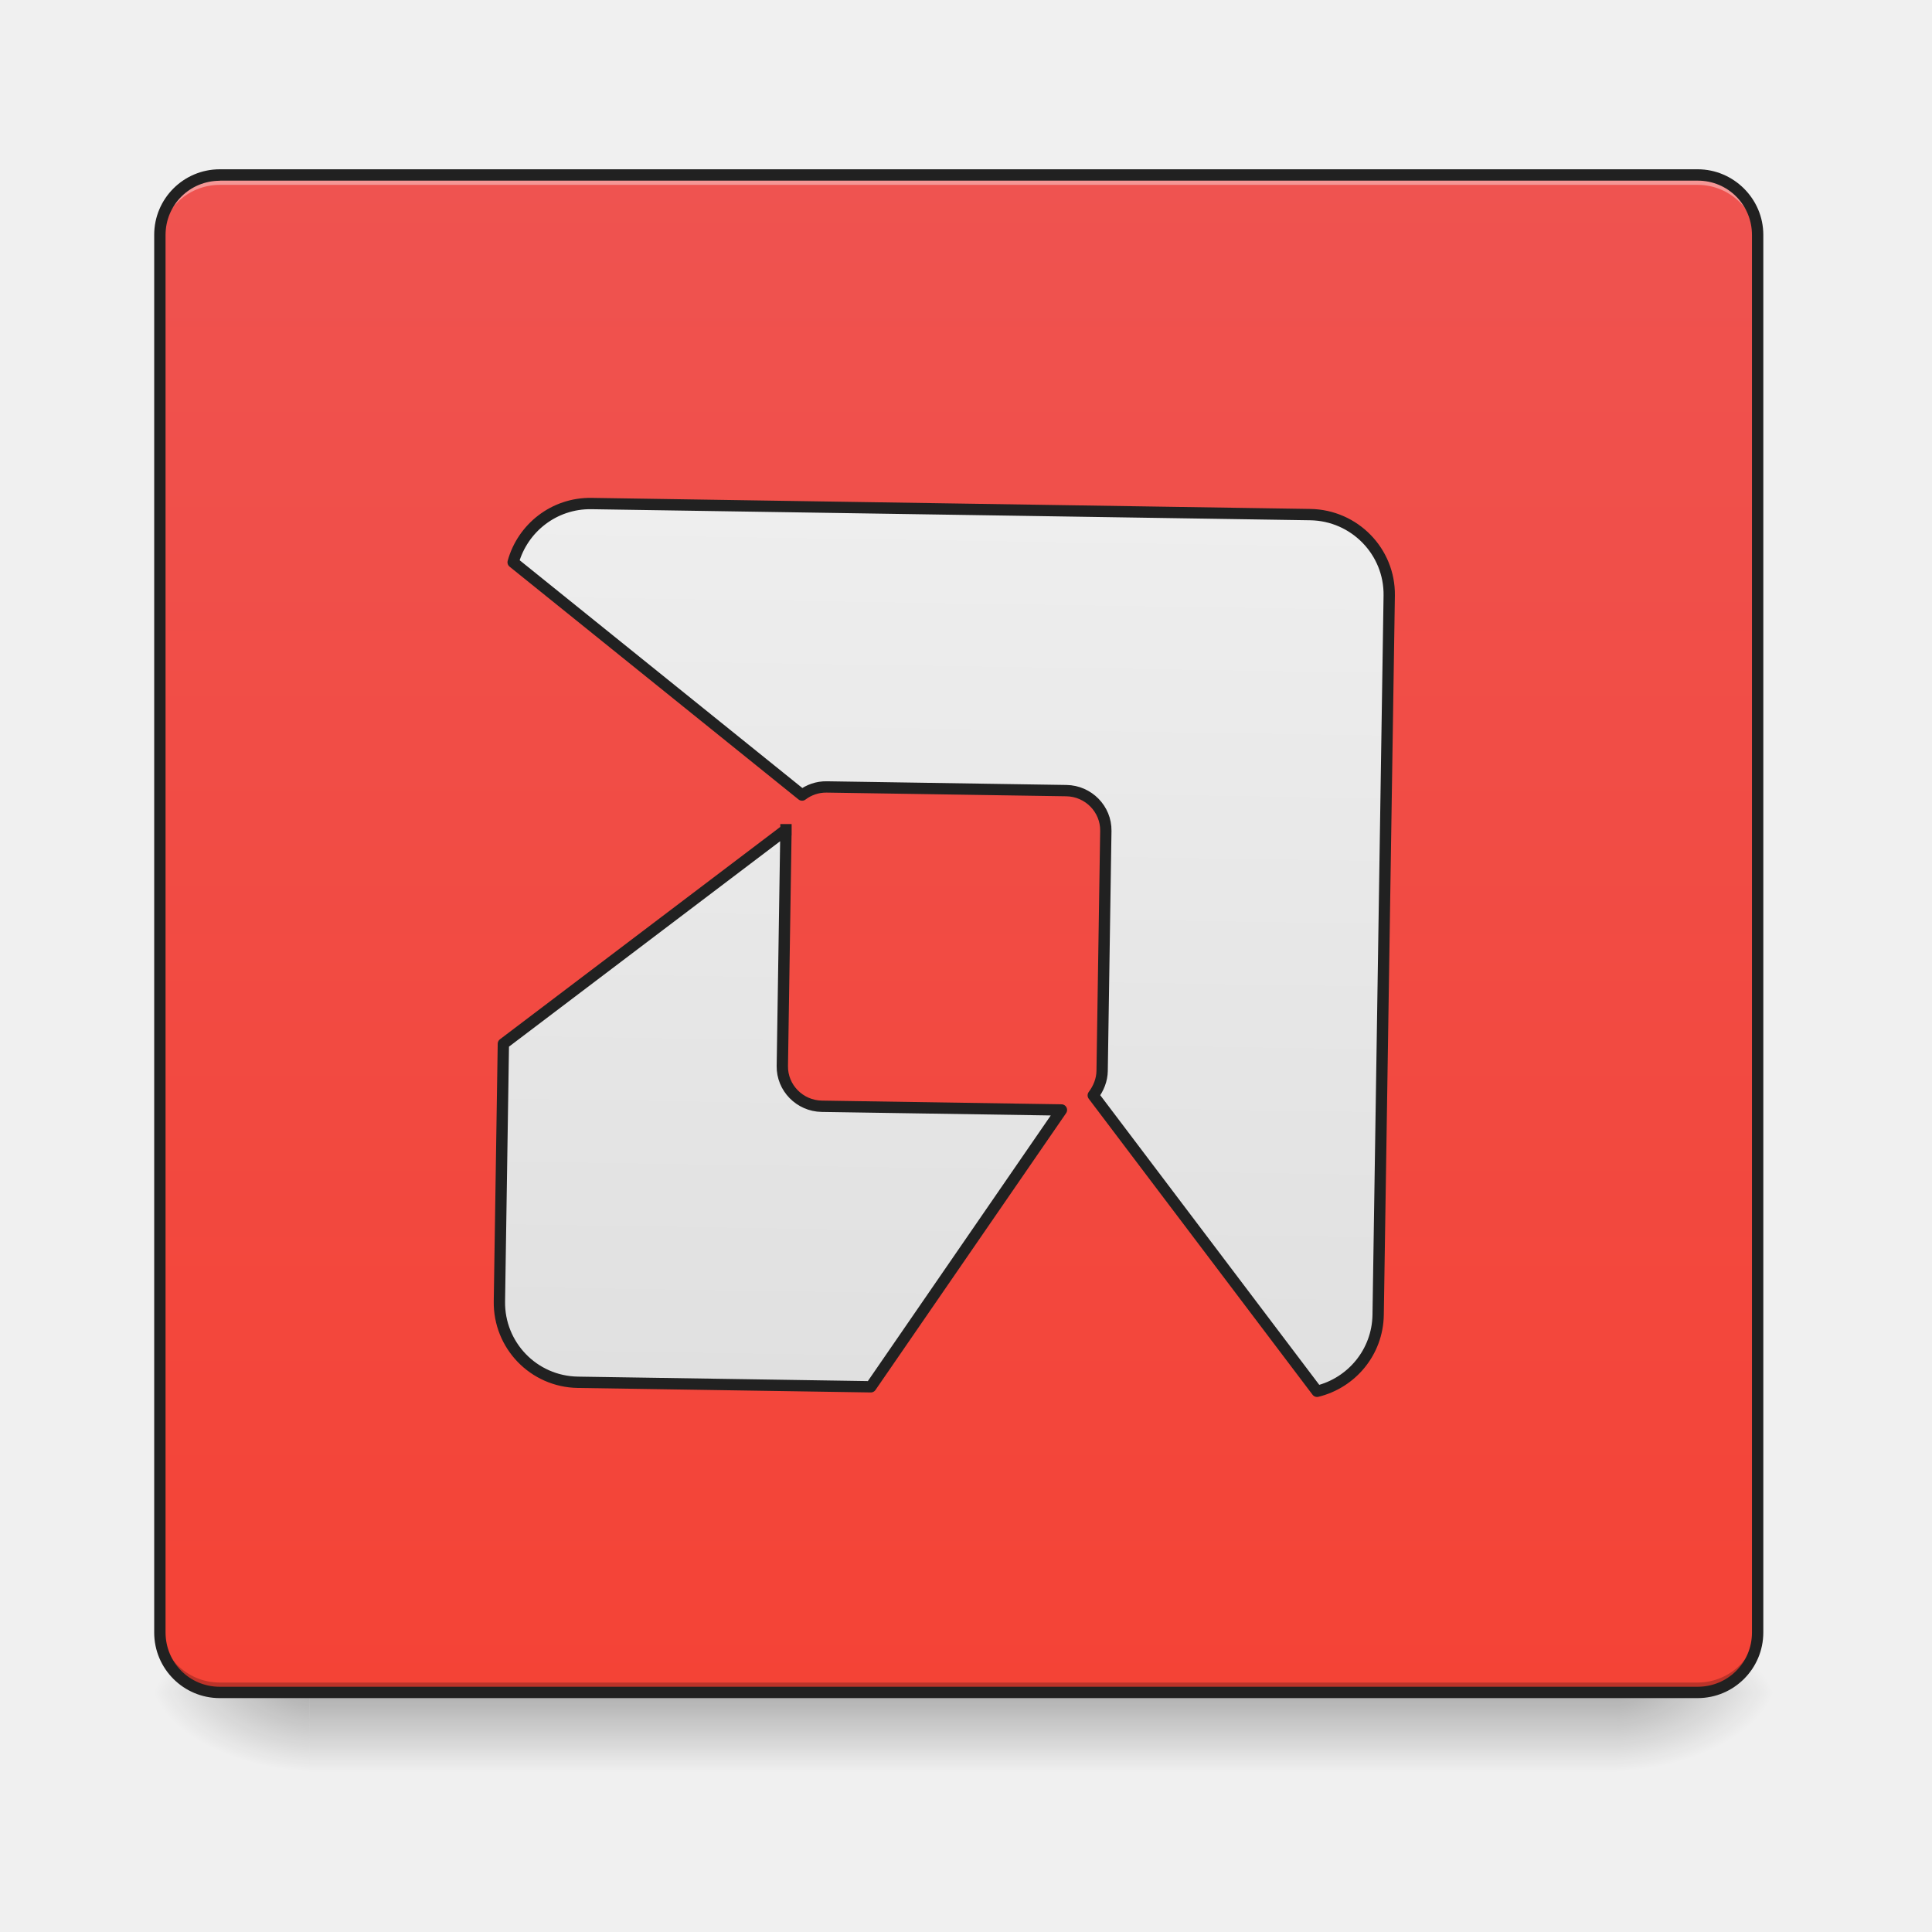
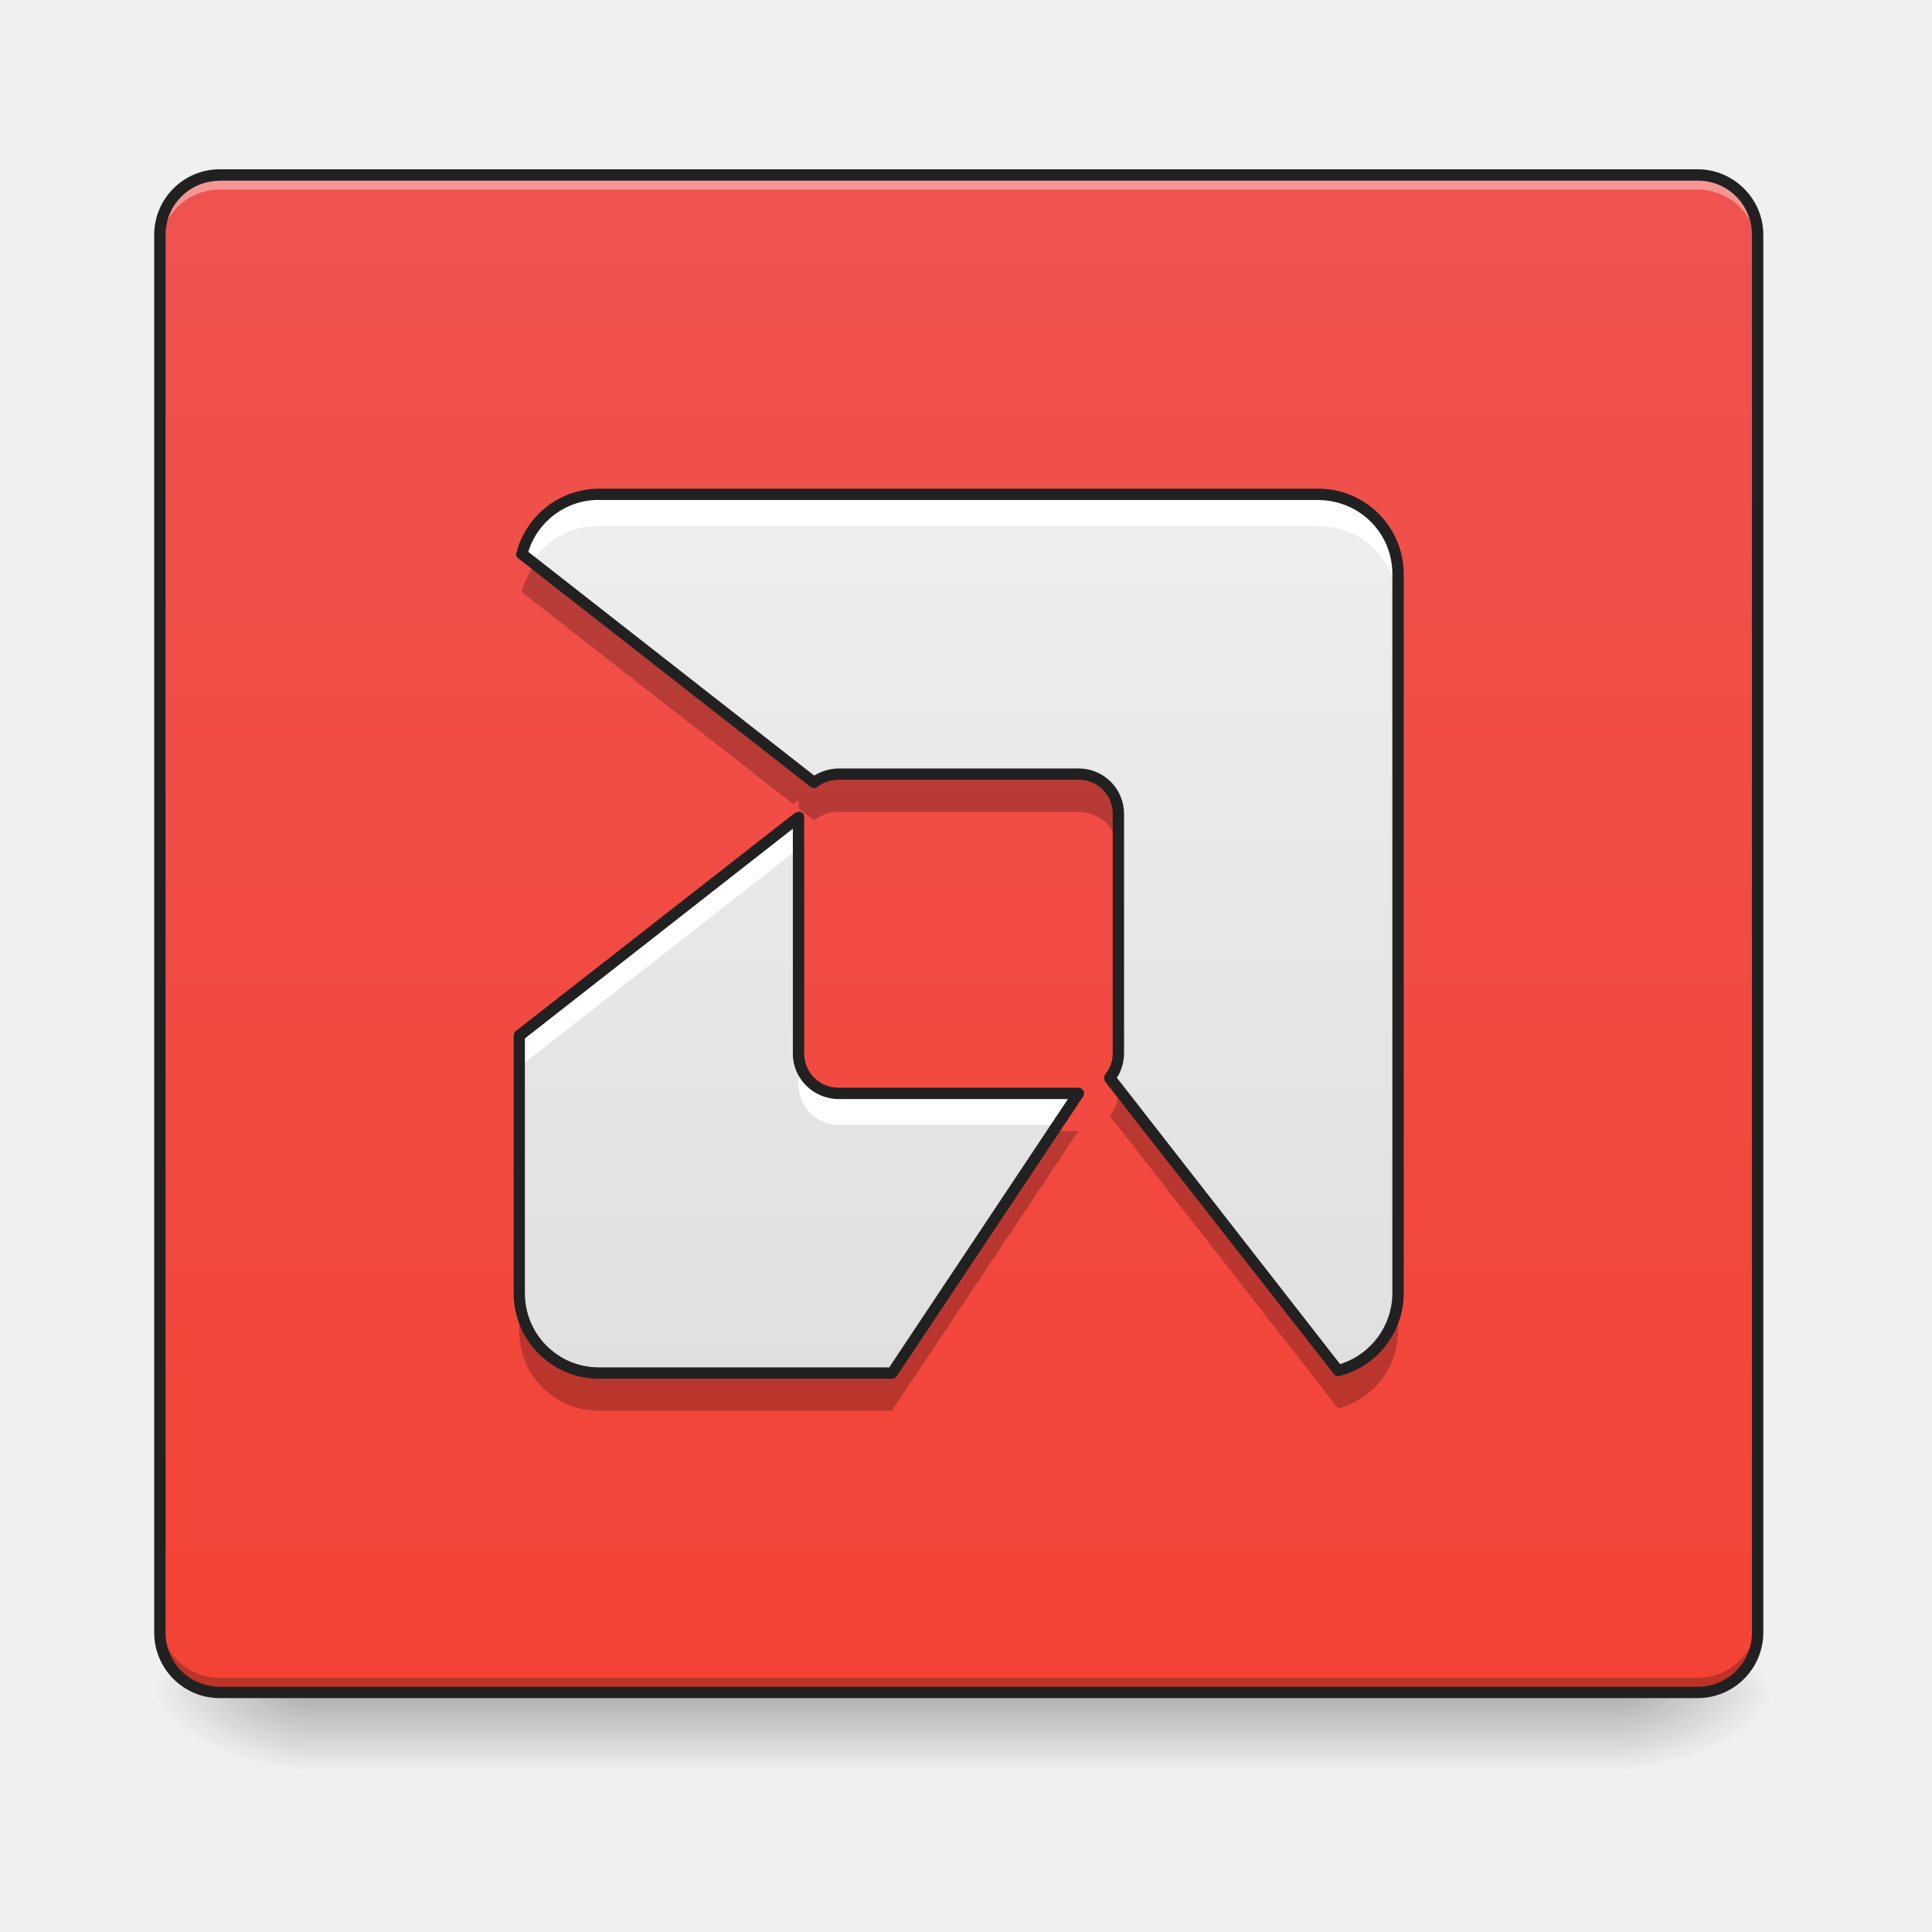
<svg xmlns="http://www.w3.org/2000/svg" width="16pt" height="16pt" viewBox="0 0 16 16">
  <defs>
    <linearGradient id="a" gradientUnits="userSpaceOnUse" x1="254" y1="233.5" x2="254" y2="254.667" gradientTransform="matrix(.03125 0 0 .03125 0 6.72)">
      <stop offset="0" stop-opacity=".275" />
      <stop offset="1" stop-opacity="0" />
    </linearGradient>
    <radialGradient id="b" gradientUnits="userSpaceOnUse" cx="450.909" cy="189.579" fx="450.909" fy="189.579" r="21.167" gradientTransform="matrix(0 -.03907 -.07032 0 26.561 31.798)">
      <stop offset="0" stop-opacity=".314" />
      <stop offset=".222" stop-opacity=".275" />
      <stop offset="1" stop-opacity="0" />
    </radialGradient>
    <radialGradient id="c" gradientUnits="userSpaceOnUse" cx="450.909" cy="189.579" fx="450.909" fy="189.579" r="21.167" gradientTransform="matrix(0 .03907 .07032 0 -10.602 -3.764)">
      <stop offset="0" stop-opacity=".314" />
      <stop offset=".222" stop-opacity=".275" />
      <stop offset="1" stop-opacity="0" />
    </radialGradient>
    <radialGradient id="d" gradientUnits="userSpaceOnUse" cx="450.909" cy="189.579" fx="450.909" fy="189.579" r="21.167" gradientTransform="matrix(0 -.03907 .07032 0 -10.602 31.798)">
      <stop offset="0" stop-opacity=".314" />
      <stop offset=".222" stop-opacity=".275" />
      <stop offset="1" stop-opacity="0" />
    </radialGradient>
    <radialGradient id="e" gradientUnits="userSpaceOnUse" cx="450.909" cy="189.579" fx="450.909" fy="189.579" r="21.167" gradientTransform="matrix(0 .03907 -.07032 0 26.561 -3.764)">
      <stop offset="0" stop-opacity=".314" />
      <stop offset=".222" stop-opacity=".275" />
      <stop offset="1" stop-opacity="0" />
    </radialGradient>
    <linearGradient id="f" gradientUnits="userSpaceOnUse" x1="254" y1="233.5" x2="254" y2="-168.667" gradientTransform="matrix(.03125 0 0 .03125 0 6.72)">
      <stop offset="0" stop-color="#f44336" />
      <stop offset="1" stop-color="#ef5350" />
    </linearGradient>
-     <linearGradient id="g" gradientUnits="userSpaceOnUse" x1="254" y1="148.833" x2="254" y2="-84" gradientTransform="matrix(3.77953 0 0 3.77953 0 812.598)">
+     <linearGradient id="g" gradientUnits="userSpaceOnUse" x1="254" y1="148.833" x2="254" y2="-84" gradientTransform="matrix(.03125 0 0 .03125 0 6.72)">
      <stop offset="0" stop-color="#e0e0e0" />
      <stop offset="1" stop-color="#eee" />
    </linearGradient>
  </defs>
  <path d="M2.563 14.016h10.832v.664H2.563zm0 0" fill="url(#a)" />
  <path d="M13.395 14.016h1.324v-.66h-1.324zm0 0" fill="url(#b)" />
  <path d="M2.563 14.016h-1.32v.664h1.32zm0 0" fill="url(#c)" />
  <path d="M2.563 14.016h-1.32v-.66h1.32zm0 0" fill="url(#d)" />
  <path d="M13.395 14.016h1.324v.664h-1.324zm0 0" fill="url(#e)" />
  <path d="M1.82 1.45H14.06c.273 0 .496.222.496.495V13.52a.497.497 0 0 1-.496.496H1.82a.497.497 0 0 1-.496-.496V1.945c0-.273.223-.496.496-.496zm0 0" fill="url(#f)" />
-   <path d="M1.82 1.45a.492.492 0 0 0-.496.495v.082c0-.273.219-.496.496-.496H14.06c.273 0 .496.223.496.496v-.082a.494.494 0 0 0-.496-.496zm0 0" fill="#fff" fill-opacity=".392" />
-   <path d="M1.82 14.016a.492.492 0 0 1-.496-.496v-.082c0 .273.219.496.496.496H14.06a.497.497 0 0 0 .496-.496v.082a.494.494 0 0 1-.496.496zm0 0" fill="#030303" fill-opacity=".235" />
+   <path d="M1.82 1.488a.494.494 0 0 0-.496.496v.082c0-.273.219-.496.496-.496H14.06c.273 0 .496.223.496.496v-.082a.497.497 0 0 0-.496-.496zm0 0" fill="#fff" fill-opacity=".392" />
+   <path d="M1.82 13.977a.494.494 0 0 1-.496-.497v-.082c0 .274.219.497.496.497H14.06a.497.497 0 0 0 .496-.497v.082a.497.497 0 0 1-.496.497zm0 0" fill="#030303" fill-opacity=".235" />
+   <path d="M4.504 4.59a.667.667 0 0 0-.184.312L6.57 6.66l.043-.035v.07l.13.098a.328.328 0 0 1 .202-.07H8.93c.183 0 .332.148.332.332v-.457a.332.332 0 0 0-.332-.332H6.945a.328.328 0 0 0-.203.07zm4.758 4.285v.164a.336.336 0 0 1-.07.203l1.89 2.422a.662.662 0 0 0 .496-.64v-.458c0 .309-.21.567-.496.641zm-.637.492l-1.238 1.86H4.96a.66.66 0 0 1-.66-.66v.456c0 .368.293.66.66.66h2.426L8.93 9.368zm0 0" fill-opacity=".235" />
  <path d="M1.82 1.402c-.3 0-.543.243-.543.543V13.52c0 .3.243.543.543.543H14.06a.544.544 0 0 0 .543-.543V1.945c0-.3-.247-.543-.543-.543zm0 .094H14.06c.25 0 .449.2.449.45V13.52c0 .25-.2.449-.45.449H1.82c-.25 0-.449-.2-.449-.45V1.946c0-.25.2-.449.45-.449zm0 0" fill="#212121" />
-   <path d="M599.943 495.07c-37.32 0-68.498 25.51-77.473 59.995l292.885 228.64c6.614-5.197 15.117-8.503 24.565-8.503h239.977c22.203 0 40.154 17.95 40.154 39.68v240.45c0 8.976-3.307 17.479-8.504 24.565l228.64 292.885c34.485-8.975 59.994-40.153 59.994-77.473V574.906c0-43.933-35.902-79.835-80.307-79.835zm199.823 323.592l-279.658 218.72v257.927c0 43.933 35.43 79.835 79.835 79.835H893.3l186.596-280.13H839.92c-22.203 0-40.154-17.951-40.154-39.682zm0 0" transform="rotate(.882) scale(.00827)" fill="url(#g)" stroke-width="11.339" stroke-linecap="square" stroke-linejoin="round" stroke="#212121" />
+   <path d="M4.96 4.094a.662.662 0 0 0-.64.496l2.422 1.89a.328.328 0 0 1 .203-.07H8.93a.33.33 0 0 1 .332.328v1.989a.345.345 0 0 1-.07.203l1.89 2.422a.662.662 0 0 0 .496-.641V4.754a.663.663 0 0 0-.664-.66zM6.614 6.77L4.301 8.578v2.133c0 .363.293.66.66.66h2.426L8.93 9.055H6.945a.33.33 0 0 1-.332-.328zm0 0" fill="url(#g)" />
+   <path d="M4.96 4.094a.662.662 0 0 0-.64.496l.086.066c.117-.183.32-.3.555-.3h5.953a.66.66 0 0 1 .664.66v-.262a.663.663 0 0 0-.664-.66zM6.614 6.77L4.301 8.578v.258l2.312-1.809zm0 1.957v.257c0 .184.149.332.332.332h1.813l.172-.261H6.945a.33.33 0 0 1-.332-.328zm2.649 0a.345.345 0 0 1-.07.203l.066.086c.004-.008.004-.02.004-.032zm0 0" fill="#fff" />
+   <path d="M4.96 4.047a.708.708 0 0 0-.683.531c-.007.016 0 .035.016.047l2.418 1.89c.02.016.043.016.059 0a.306.306 0 0 1 .175-.058H8.93c.16 0 .285.125.285.281v1.989a.265.265 0 0 1-.063.171c-.011.02-.011.043 0 .059l1.895 2.422c.008.016.027.02.047.016a.708.708 0 0 0 .531-.684V4.754a.708.708 0 0 0-.71-.707zm0 .094h5.954c.344 0 .617.273.617.613v5.957a.618.618 0 0 1-.433.586L9.25 8.926a.384.384 0 0 0 .059-.2V6.739a.376.376 0 0 0-.38-.375H6.946a.398.398 0 0 0-.203.059L4.375 4.57a.61.61 0 0 1 .586-.43zm1.653 2.582a.072.072 0 0 0-.027.007L4.27 8.54a.05.05 0 0 0-.016.038v2.133c0 .39.316.707.707.707h2.426a.048.048 0 0 0 .039-.02l1.543-2.316c.011-.016.011-.035.004-.047a.048.048 0 0 0-.043-.027H6.945a.283.283 0 0 1-.285-.281V6.77c0-.012-.004-.028-.012-.036-.007-.007-.023-.011-.035-.011zm-.047.14v1.864c0 .207.172.375.38.375h1.898l-1.48 2.222H4.96a.612.612 0 0 1-.613-.613V8.6zm0 0" fill="#212121" />
</svg>
